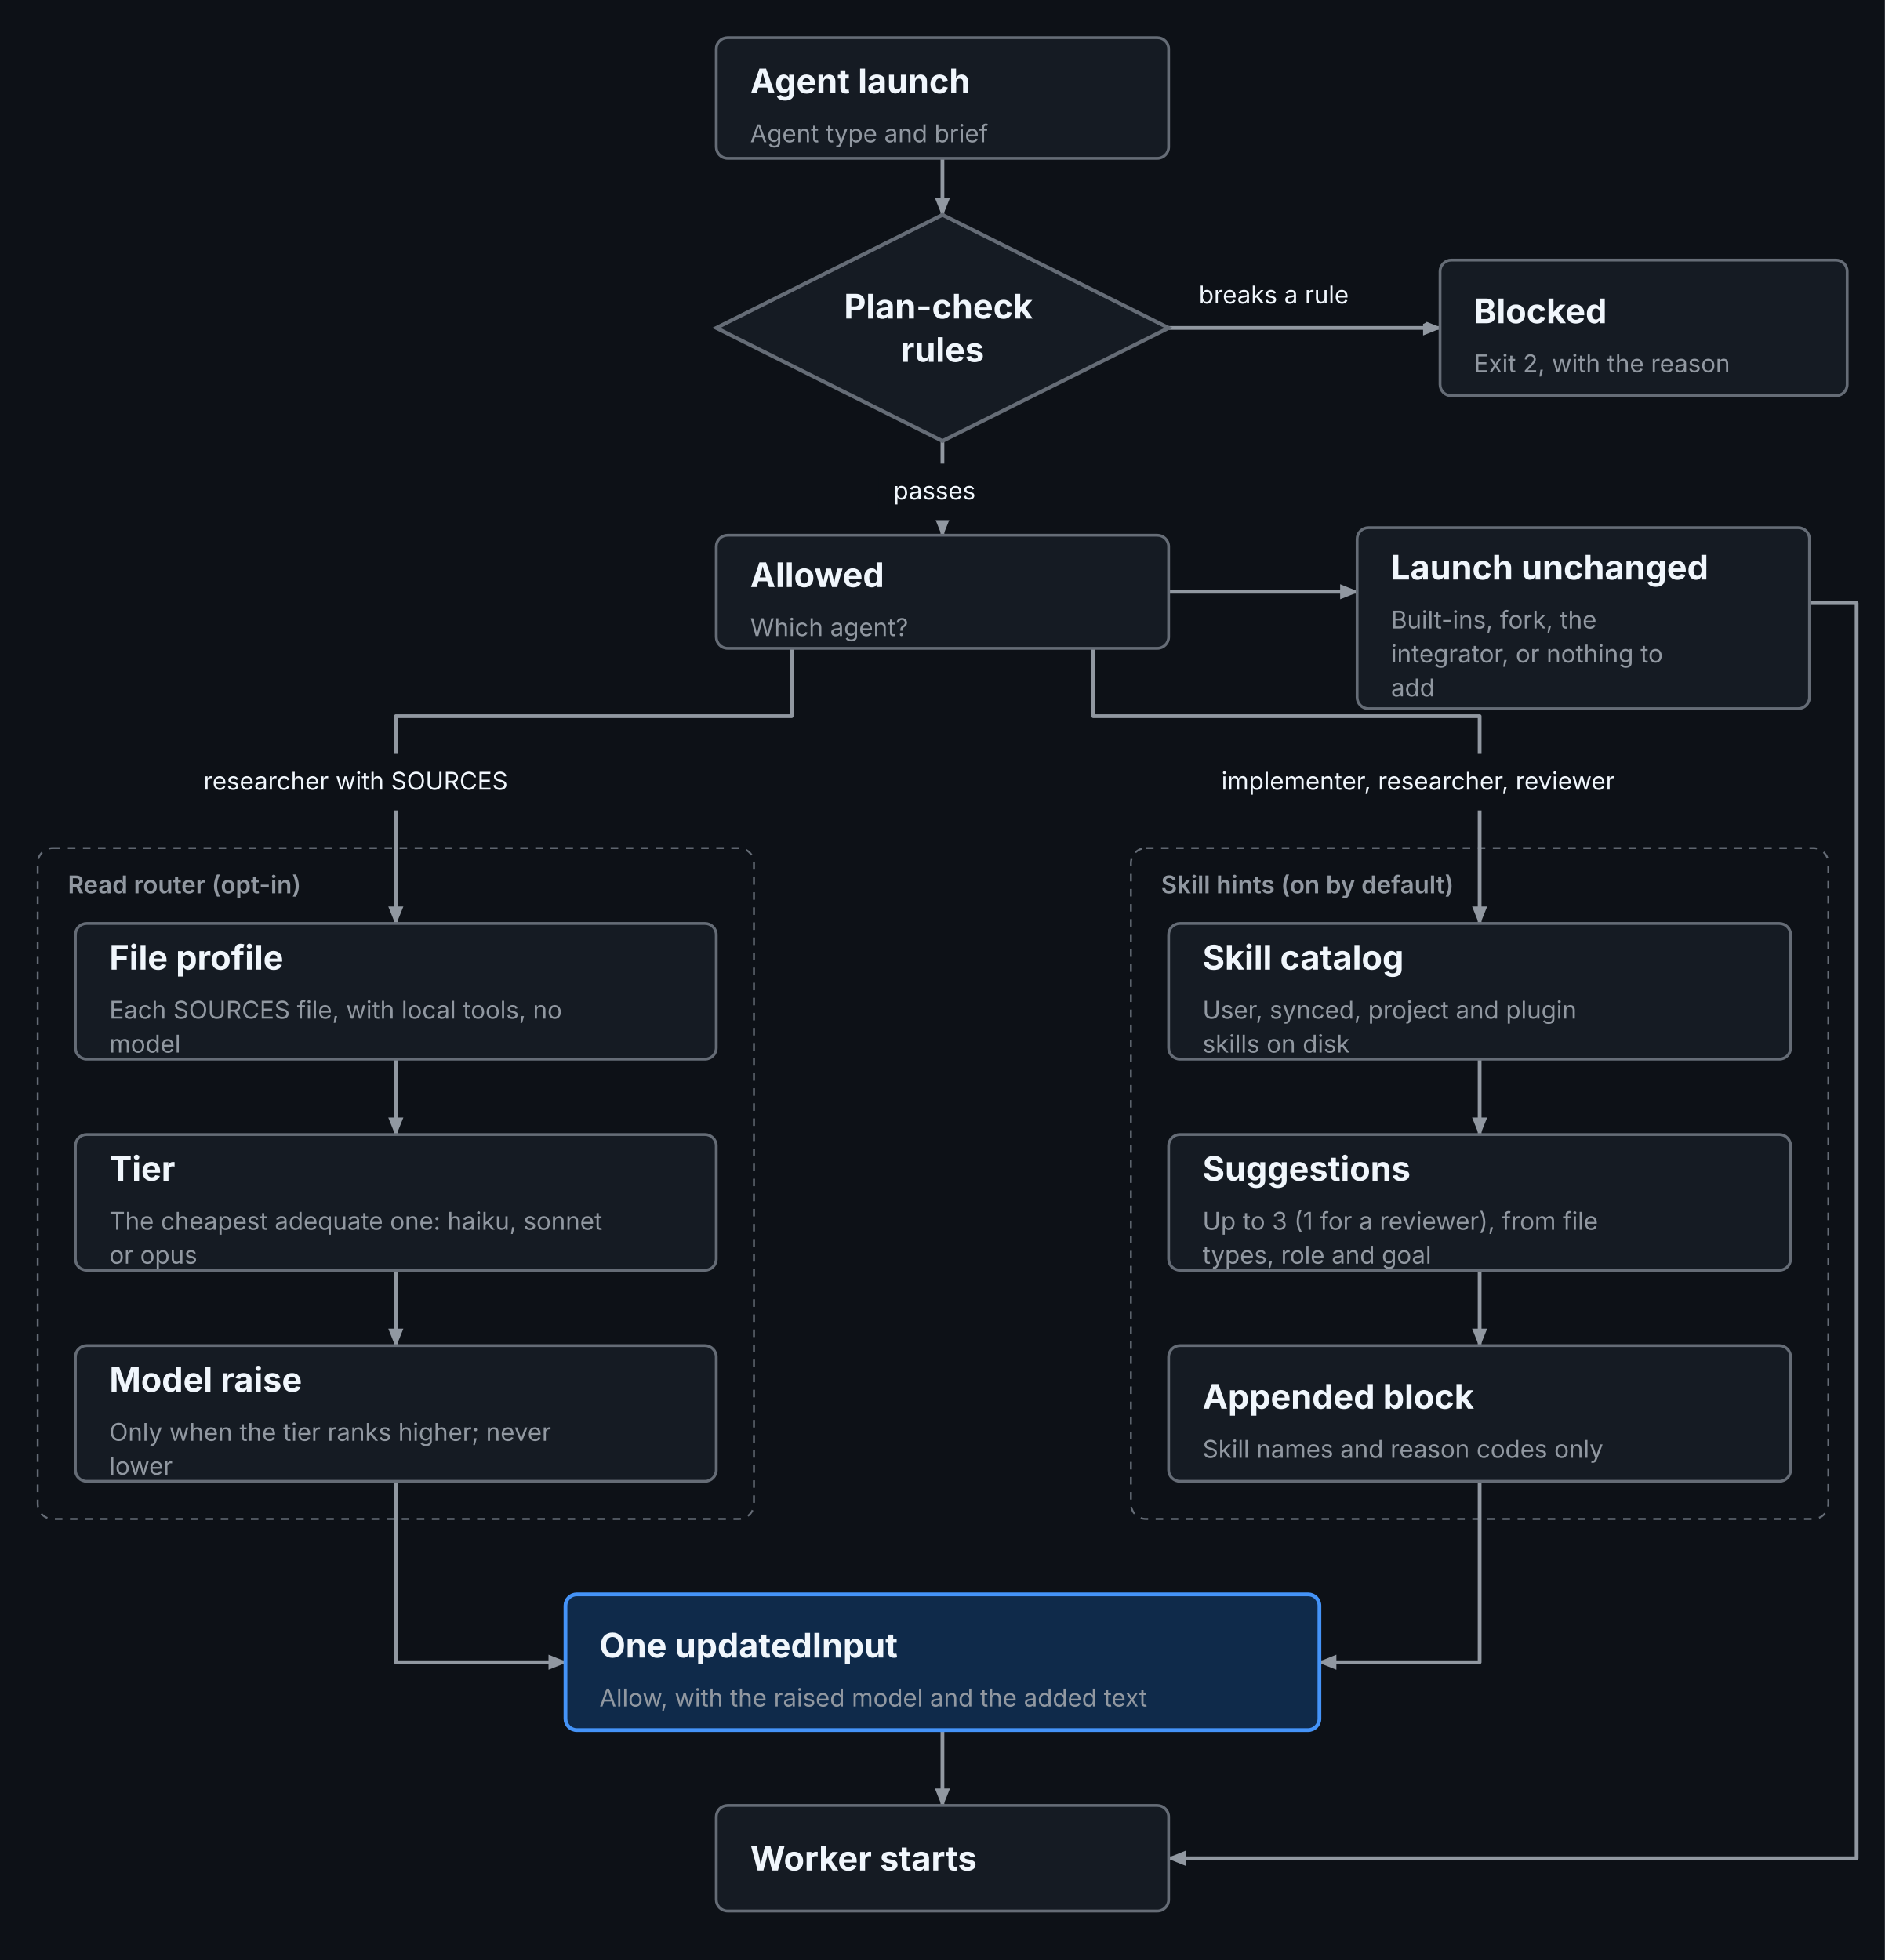
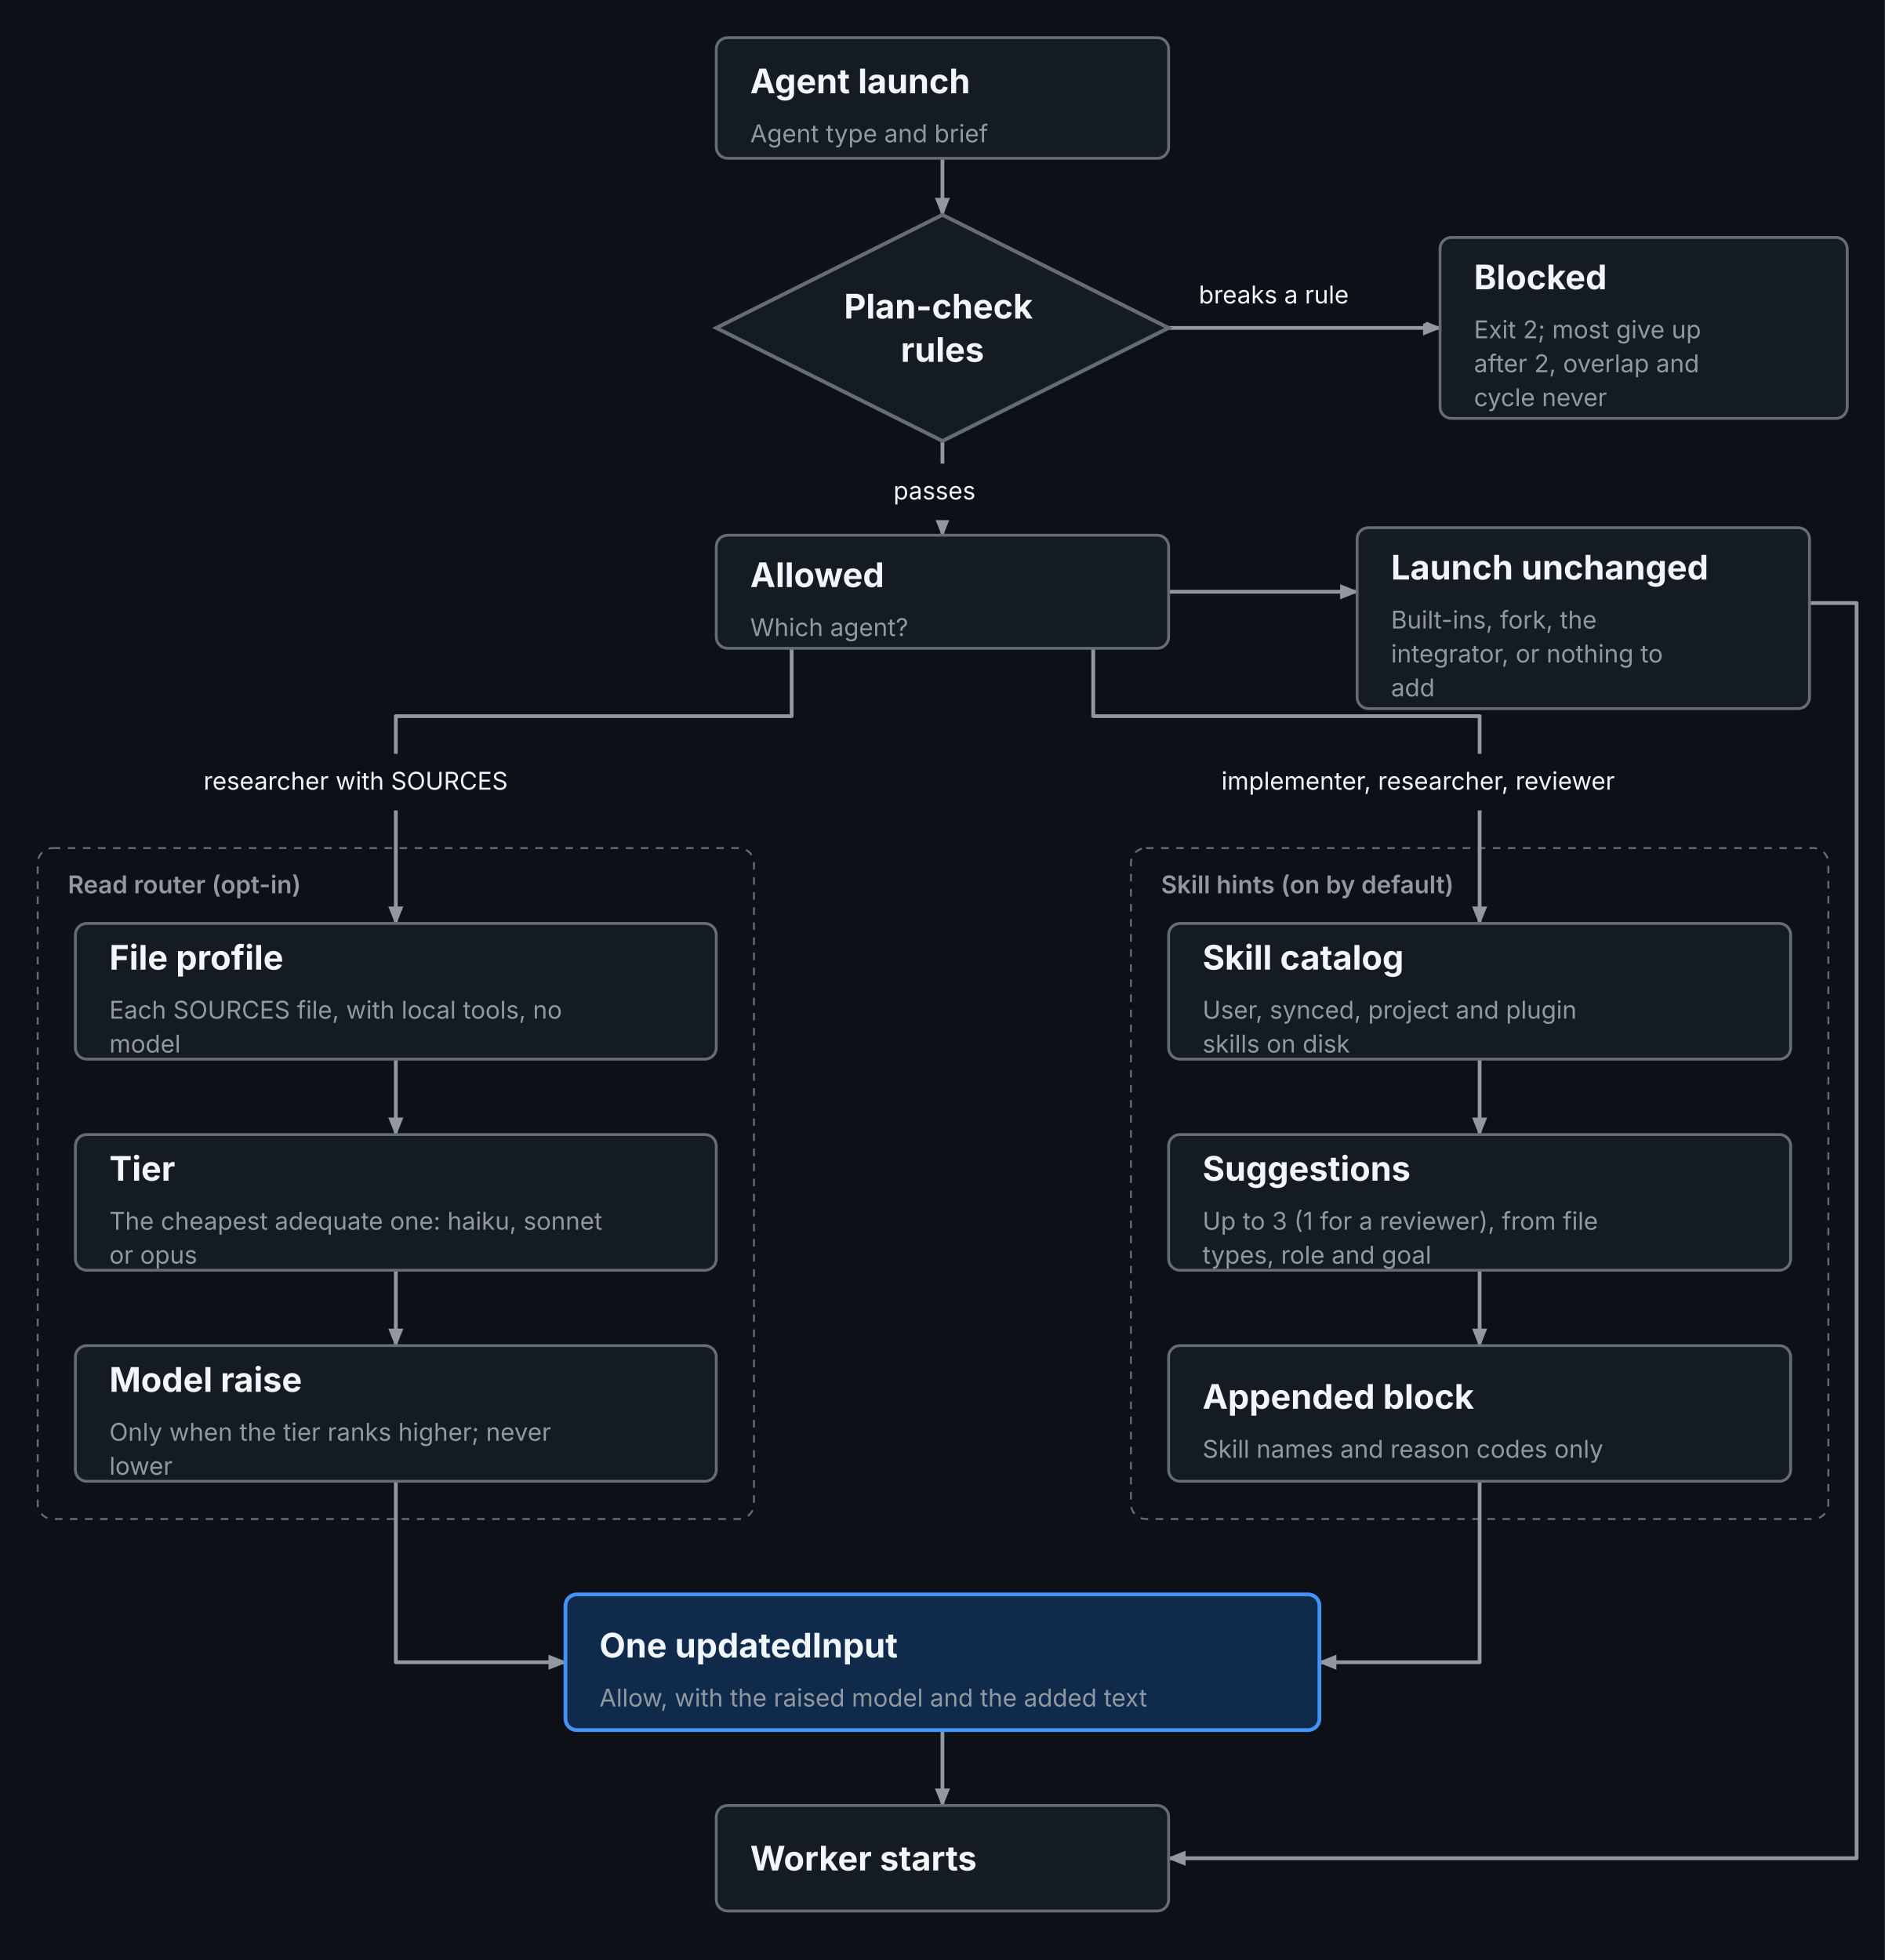
- <svg xmlns="http://www.w3.org/2000/svg" viewBox="0 0 1000 1040" width="1000" height="1040" role="img" aria-labelledby="dc-7916de2bd9-title dc-7916de2bd9-desc" font-family="system-ui, -apple-system, Segoe UI, sans-serif">
+ <svg xmlns="http://www.w3.org/2000/svg" viewBox="0 0 1000 1040" width="1000" height="1040" role="img" aria-labelledby="dc-8a5f1dd43d-title dc-8a5f1dd43d-desc" font-family="system-ui, -apple-system, Segoe UI, sans-serif">
  <defs>
-     <marker id="dc-7916de2bd9-arrow" markerWidth="10" markerHeight="8" refX="9" refY="4" orient="auto" markerUnits="userSpaceOnUse">
+     <marker id="dc-8a5f1dd43d-arrow" markerWidth="10" markerHeight="8" refX="9" refY="4" orient="auto" markerUnits="userSpaceOnUse">
      <path d="M0 0 L10 4 L0 8 Z" fill="#9198a1" />
    </marker>
  </defs>
  <rect width="1000" height="1040" fill="#0d1117" aria-hidden="true" />
  <rect x="20" y="450" width="380" height="356" rx="8" fill="none" stroke="#656c76" stroke-dasharray="4 4" />
  <text x="36" y="474" font-size="13" font-weight="600" fill="#9198a1" text-anchor="start">
    <tspan x="36" dy="0">Read router (opt-in)</tspan>
  </text>
  <rect x="600" y="450" width="370" height="356" rx="8" fill="none" stroke="#656c76" stroke-dasharray="4 4" />
  <text x="616" y="474" font-size="13" font-weight="600" fill="#9198a1" text-anchor="start">
    <tspan x="616" dy="0">Skill hints (on by default)</tspan>
  </text>
-   <polyline data-edge="w-check" points="500,84 500,114" fill="none" stroke="#9198a1" stroke-width="2" stroke-linejoin="round" marker-end="url(#dc-7916de2bd9-arrow)" />
-   <polyline data-edge="w-block" points="620,174 764,174" fill="none" stroke="#9198a1" stroke-width="2" stroke-linejoin="round" marker-end="url(#dc-7916de2bd9-arrow)" />
-   <polyline data-edge="w-allow" points="500,234 500,284" fill="none" stroke="#9198a1" stroke-width="2" stroke-linejoin="round" marker-end="url(#dc-7916de2bd9-arrow)" />
-   <polyline data-edge="w-unchanged" points="620,314 720,314" fill="none" stroke="#9198a1" stroke-width="2" stroke-linejoin="round" marker-end="url(#dc-7916de2bd9-arrow)" />
-   <polyline data-edge="w-router" points="420,344 420,380 210,380 210,490" fill="none" stroke="#9198a1" stroke-width="2" stroke-linejoin="round" marker-end="url(#dc-7916de2bd9-arrow)" />
-   <polyline data-edge="w-hints" points="580,344 580,380 785,380 785,490" fill="none" stroke="#9198a1" stroke-width="2" stroke-linejoin="round" marker-end="url(#dc-7916de2bd9-arrow)" />
-   <polyline data-edge="w-tier" points="210,562 210,602" fill="none" stroke="#9198a1" stroke-width="2" stroke-linejoin="round" marker-end="url(#dc-7916de2bd9-arrow)" />
-   <polyline data-edge="w-raise" points="210,674 210,714" fill="none" stroke="#9198a1" stroke-width="2" stroke-linejoin="round" marker-end="url(#dc-7916de2bd9-arrow)" />
-   <polyline data-edge="w-pick" points="785,562 785,602" fill="none" stroke="#9198a1" stroke-width="2" stroke-linejoin="round" marker-end="url(#dc-7916de2bd9-arrow)" />
-   <polyline data-edge="w-append" points="785,674 785,714" fill="none" stroke="#9198a1" stroke-width="2" stroke-linejoin="round" marker-end="url(#dc-7916de2bd9-arrow)" />
-   <polyline data-edge="w-merge-router" points="210,786 210,882 300,882" fill="none" stroke="#9198a1" stroke-width="2" stroke-linejoin="round" marker-end="url(#dc-7916de2bd9-arrow)" />
-   <polyline data-edge="w-merge-hints" points="785,786 785,882 700,882" fill="none" stroke="#9198a1" stroke-width="2" stroke-linejoin="round" marker-end="url(#dc-7916de2bd9-arrow)" />
-   <polyline data-edge="w-start" points="500,918 500,958" fill="none" stroke="#9198a1" stroke-width="2" stroke-linejoin="round" marker-end="url(#dc-7916de2bd9-arrow)" />
-   <polyline data-edge="w-start-plain" points="960,320 985,320 985,986 620,986" fill="none" stroke="#9198a1" stroke-width="2" stroke-linejoin="round" marker-end="url(#dc-7916de2bd9-arrow)" />
-   <g id="dc-7916de2bd9-node-launch" data-node="launch" data-x="380" data-y="20" data-w="240" data-h="64">
+   <polyline data-edge="w-check" points="500,84 500,114" fill="none" stroke="#9198a1" stroke-width="2" stroke-linejoin="round" marker-end="url(#dc-8a5f1dd43d-arrow)" />
+   <polyline data-edge="w-block" points="620,174 764,174" fill="none" stroke="#9198a1" stroke-width="2" stroke-linejoin="round" marker-end="url(#dc-8a5f1dd43d-arrow)" />
+   <polyline data-edge="w-allow" points="500,234 500,284" fill="none" stroke="#9198a1" stroke-width="2" stroke-linejoin="round" marker-end="url(#dc-8a5f1dd43d-arrow)" />
+   <polyline data-edge="w-unchanged" points="620,314 720,314" fill="none" stroke="#9198a1" stroke-width="2" stroke-linejoin="round" marker-end="url(#dc-8a5f1dd43d-arrow)" />
+   <polyline data-edge="w-router" points="420,344 420,380 210,380 210,490" fill="none" stroke="#9198a1" stroke-width="2" stroke-linejoin="round" marker-end="url(#dc-8a5f1dd43d-arrow)" />
+   <polyline data-edge="w-hints" points="580,344 580,380 785,380 785,490" fill="none" stroke="#9198a1" stroke-width="2" stroke-linejoin="round" marker-end="url(#dc-8a5f1dd43d-arrow)" />
+   <polyline data-edge="w-tier" points="210,562 210,602" fill="none" stroke="#9198a1" stroke-width="2" stroke-linejoin="round" marker-end="url(#dc-8a5f1dd43d-arrow)" />
+   <polyline data-edge="w-raise" points="210,674 210,714" fill="none" stroke="#9198a1" stroke-width="2" stroke-linejoin="round" marker-end="url(#dc-8a5f1dd43d-arrow)" />
+   <polyline data-edge="w-pick" points="785,562 785,602" fill="none" stroke="#9198a1" stroke-width="2" stroke-linejoin="round" marker-end="url(#dc-8a5f1dd43d-arrow)" />
+   <polyline data-edge="w-append" points="785,674 785,714" fill="none" stroke="#9198a1" stroke-width="2" stroke-linejoin="round" marker-end="url(#dc-8a5f1dd43d-arrow)" />
+   <polyline data-edge="w-merge-router" points="210,786 210,882 300,882" fill="none" stroke="#9198a1" stroke-width="2" stroke-linejoin="round" marker-end="url(#dc-8a5f1dd43d-arrow)" />
+   <polyline data-edge="w-merge-hints" points="785,786 785,882 700,882" fill="none" stroke="#9198a1" stroke-width="2" stroke-linejoin="round" marker-end="url(#dc-8a5f1dd43d-arrow)" />
+   <polyline data-edge="w-start" points="500,918 500,958" fill="none" stroke="#9198a1" stroke-width="2" stroke-linejoin="round" marker-end="url(#dc-8a5f1dd43d-arrow)" />
+   <polyline data-edge="w-start-plain" points="960,320 985,320 985,986 620,986" fill="none" stroke="#9198a1" stroke-width="2" stroke-linejoin="round" marker-end="url(#dc-8a5f1dd43d-arrow)" />
+   <g id="dc-8a5f1dd43d-node-launch" data-node="launch" data-x="380" data-y="20" data-w="240" data-h="64">
    <rect x="380" y="20" width="240" height="64" rx="6" fill="#151b23" stroke="#656c76" stroke-width="1.5" />
    <text x="398" y="49.5" font-size="18" font-weight="650" fill="#f0f6fc" text-anchor="start" data-node-text="launch">
      <tspan x="398" dy="0">Agent launch</tspan>
    </text>
    <text x="398" y="75.5" font-size="13" font-weight="400" fill="#9198a1" text-anchor="start" data-node-text="launch">
      <tspan x="398" dy="0">Agent type and brief</tspan>
    </text>
  </g>
-   <g id="dc-7916de2bd9-node-rules" data-node="rules" data-x="380" data-y="114" data-w="240" data-h="120">
+   <g id="dc-8a5f1dd43d-node-rules" data-node="rules" data-x="380" data-y="114" data-w="240" data-h="120">
    <polygon points="500.0,114 620,174.0 500.0,234 380,174.0" fill="#151b23" stroke="#656c76" stroke-width="2" />
    <text x="500.0" y="169.0" font-size="18" font-weight="650" fill="#f0f6fc" text-anchor="middle" data-node-text="rules">
      <tspan x="500.0" dy="0">Plan-check</tspan>
      <tspan x="500.0" dy="23">rules</tspan>
    </text>
  </g>
-   <g id="dc-7916de2bd9-node-blocked" data-node="blocked" data-x="764" data-y="138" data-w="216" data-h="72">
-     <rect x="764" y="138" width="216" height="72" rx="6" fill="#151b23" stroke="#656c76" stroke-width="1.5" />
-     <text x="782" y="171.5" font-size="18" font-weight="650" fill="#f0f6fc" text-anchor="start" data-node-text="blocked">
+   <g id="dc-8a5f1dd43d-node-blocked" data-node="blocked" data-x="764" data-y="126" data-w="216" data-h="96">
+     <rect x="764" y="126" width="216" height="96" rx="6" fill="#151b23" stroke="#656c76" stroke-width="1.5" />
+     <text x="782" y="153.5" font-size="18" font-weight="650" fill="#f0f6fc" text-anchor="start" data-node-text="blocked">
      <tspan x="782" dy="0">Blocked</tspan>
    </text>
-     <text x="782" y="197.5" font-size="13" font-weight="400" fill="#9198a1" text-anchor="start" data-node-text="blocked">
-       <tspan x="782" dy="0">Exit 2, with the reason</tspan>
+     <text x="782" y="179.5" font-size="13" font-weight="400" fill="#9198a1" text-anchor="start" data-node-text="blocked">
+       <tspan x="782" dy="0">Exit 2; most give up</tspan>
+       <tspan x="782" dy="18">after 2, overlap and</tspan>
+       <tspan x="782" dy="18">cycle never</tspan>
    </text>
  </g>
-   <g id="dc-7916de2bd9-node-allowed" data-node="allowed" data-x="380" data-y="284" data-w="240" data-h="60">
+   <g id="dc-8a5f1dd43d-node-allowed" data-node="allowed" data-x="380" data-y="284" data-w="240" data-h="60">
    <rect x="380" y="284" width="240" height="60" rx="6" fill="#151b23" stroke="#656c76" stroke-width="1.5" />
    <text x="398" y="311.5" font-size="18" font-weight="650" fill="#f0f6fc" text-anchor="start" data-node-text="allowed">
      <tspan x="398" dy="0">Allowed</tspan>
    </text>
    <text x="398" y="337.5" font-size="13" font-weight="400" fill="#9198a1" text-anchor="start" data-node-text="allowed">
      <tspan x="398" dy="0">Which agent?</tspan>
    </text>
  </g>
-   <g id="dc-7916de2bd9-node-unchanged" data-node="unchanged" data-x="720" data-y="280" data-w="240" data-h="96">
+   <g id="dc-8a5f1dd43d-node-unchanged" data-node="unchanged" data-x="720" data-y="280" data-w="240" data-h="96">
    <rect x="720" y="280" width="240" height="96" rx="6" fill="#151b23" stroke="#656c76" stroke-width="1.5" />
    <text x="738" y="307.5" font-size="18" font-weight="650" fill="#f0f6fc" text-anchor="start" data-node-text="unchanged">
      <tspan x="738" dy="0">Launch unchanged</tspan>
    </text>
    <text x="738" y="333.5" font-size="13" font-weight="400" fill="#9198a1" text-anchor="start" data-node-text="unchanged">
      <tspan x="738" dy="0">Built-ins, fork, the</tspan>
      <tspan x="738" dy="18">integrator, or nothing to</tspan>
      <tspan x="738" dy="18">add</tspan>
    </text>
  </g>
-   <g id="dc-7916de2bd9-node-profile" data-node="profile" data-x="40" data-y="490" data-w="340" data-h="72">
+   <g id="dc-8a5f1dd43d-node-profile" data-node="profile" data-x="40" data-y="490" data-w="340" data-h="72">
    <rect x="40" y="490" width="340" height="72" rx="6" fill="#151b23" stroke="#656c76" stroke-width="1.5" />
    <text x="58" y="514.5" font-size="18" font-weight="650" fill="#f0f6fc" text-anchor="start" data-node-text="profile">
      <tspan x="58" dy="0">File profile</tspan>
    </text>
    <text x="58" y="540.5" font-size="13" font-weight="400" fill="#9198a1" text-anchor="start" data-node-text="profile">
      <tspan x="58" dy="0">Each SOURCES file, with local tools, no</tspan>
      <tspan x="58" dy="18">model</tspan>
    </text>
  </g>
-   <g id="dc-7916de2bd9-node-tier" data-node="tier" data-x="40" data-y="602" data-w="340" data-h="72">
+   <g id="dc-8a5f1dd43d-node-tier" data-node="tier" data-x="40" data-y="602" data-w="340" data-h="72">
    <rect x="40" y="602" width="340" height="72" rx="6" fill="#151b23" stroke="#656c76" stroke-width="1.5" />
    <text x="58" y="626.5" font-size="18" font-weight="650" fill="#f0f6fc" text-anchor="start" data-node-text="tier">
      <tspan x="58" dy="0">Tier</tspan>
    </text>
    <text x="58" y="652.5" font-size="13" font-weight="400" fill="#9198a1" text-anchor="start" data-node-text="tier">
      <tspan x="58" dy="0">The cheapest adequate one: haiku, sonnet</tspan>
      <tspan x="58" dy="18">or opus</tspan>
    </text>
  </g>
-   <g id="dc-7916de2bd9-node-raise" data-node="raise" data-x="40" data-y="714" data-w="340" data-h="72">
+   <g id="dc-8a5f1dd43d-node-raise" data-node="raise" data-x="40" data-y="714" data-w="340" data-h="72">
    <rect x="40" y="714" width="340" height="72" rx="6" fill="#151b23" stroke="#656c76" stroke-width="1.5" />
    <text x="58" y="738.5" font-size="18" font-weight="650" fill="#f0f6fc" text-anchor="start" data-node-text="raise">
      <tspan x="58" dy="0">Model raise</tspan>
    </text>
    <text x="58" y="764.5" font-size="13" font-weight="400" fill="#9198a1" text-anchor="start" data-node-text="raise">
      <tspan x="58" dy="0">Only when the tier ranks higher; never</tspan>
      <tspan x="58" dy="18">lower</tspan>
    </text>
  </g>
-   <g id="dc-7916de2bd9-node-catalog" data-node="catalog" data-x="620" data-y="490" data-w="330" data-h="72">
+   <g id="dc-8a5f1dd43d-node-catalog" data-node="catalog" data-x="620" data-y="490" data-w="330" data-h="72">
    <rect x="620" y="490" width="330" height="72" rx="6" fill="#151b23" stroke="#656c76" stroke-width="1.5" />
    <text x="638" y="514.5" font-size="18" font-weight="650" fill="#f0f6fc" text-anchor="start" data-node-text="catalog">
      <tspan x="638" dy="0">Skill catalog</tspan>
    </text>
    <text x="638" y="540.5" font-size="13" font-weight="400" fill="#9198a1" text-anchor="start" data-node-text="catalog">
      <tspan x="638" dy="0">User, synced, project and plugin</tspan>
      <tspan x="638" dy="18">skills on disk</tspan>
    </text>
  </g>
-   <g id="dc-7916de2bd9-node-pick" data-node="pick" data-x="620" data-y="602" data-w="330" data-h="72">
+   <g id="dc-8a5f1dd43d-node-pick" data-node="pick" data-x="620" data-y="602" data-w="330" data-h="72">
    <rect x="620" y="602" width="330" height="72" rx="6" fill="#151b23" stroke="#656c76" stroke-width="1.5" />
    <text x="638" y="626.5" font-size="18" font-weight="650" fill="#f0f6fc" text-anchor="start" data-node-text="pick">
      <tspan x="638" dy="0">Suggestions</tspan>
    </text>
    <text x="638" y="652.5" font-size="13" font-weight="400" fill="#9198a1" text-anchor="start" data-node-text="pick">
      <tspan x="638" dy="0">Up to 3 (1 for a reviewer), from file</tspan>
      <tspan x="638" dy="18">types, role and goal</tspan>
    </text>
  </g>
-   <g id="dc-7916de2bd9-node-block" data-node="block" data-x="620" data-y="714" data-w="330" data-h="72">
+   <g id="dc-8a5f1dd43d-node-block" data-node="block" data-x="620" data-y="714" data-w="330" data-h="72">
    <rect x="620" y="714" width="330" height="72" rx="6" fill="#151b23" stroke="#656c76" stroke-width="1.5" />
    <text x="638" y="747.5" font-size="18" font-weight="650" fill="#f0f6fc" text-anchor="start" data-node-text="block">
      <tspan x="638" dy="0">Appended block</tspan>
    </text>
    <text x="638" y="773.5" font-size="13" font-weight="400" fill="#9198a1" text-anchor="start" data-node-text="block">
      <tspan x="638" dy="0">Skill names and reason codes only</tspan>
    </text>
  </g>
-   <g id="dc-7916de2bd9-node-update" data-node="update" data-x="300" data-y="846" data-w="400" data-h="72">
+   <g id="dc-8a5f1dd43d-node-update" data-node="update" data-x="300" data-y="846" data-w="400" data-h="72">
    <rect x="300" y="846" width="400" height="72" rx="6" fill="#0f2a4a" stroke="#4493f8" stroke-width="2" />
    <text x="318" y="879.5" font-size="18" font-weight="650" fill="#f0f6fc" text-anchor="start" data-node-text="update">
      <tspan x="318" dy="0">One updatedInput</tspan>
    </text>
    <text x="318" y="905.5" font-size="13" font-weight="400" fill="#9198a1" text-anchor="start" data-node-text="update">
      <tspan x="318" dy="0">Allow, with the raised model and the added text</tspan>
    </text>
  </g>
-   <g id="dc-7916de2bd9-node-worker" data-node="worker" data-x="380" data-y="958" data-w="240" data-h="56">
+   <g id="dc-8a5f1dd43d-node-worker" data-node="worker" data-x="380" data-y="958" data-w="240" data-h="56">
    <rect x="380" y="958" width="240" height="56" rx="6" fill="#151b23" stroke="#656c76" stroke-width="1.5" />
    <text x="398" y="992.5" font-size="18" font-weight="650" fill="#f0f6fc" text-anchor="start" data-node-text="worker">
      <tspan x="398" dy="0">Worker starts</tspan>
    </text>
  </g>
  <g data-label="w-block" data-x="628" data-y="142" data-w="130" data-h="30">
    <rect x="628" y="142" width="130" height="30" rx="4" fill="#0d1117" />
    <text x="636" y="161" font-size="13" font-weight="400" fill="#f0f6fc" text-anchor="start">
      <tspan x="636" dy="0">breaks a rule</tspan>
    </text>
  </g>
  <g data-label="w-allow" data-x="466" data-y="246" data-w="68" data-h="30">
    <rect x="466" y="246" width="68" height="30" rx="4" fill="#0d1117" />
    <text x="474" y="265" font-size="13" font-weight="400" fill="#f0f6fc" text-anchor="start">
      <tspan x="474" dy="0">passes</tspan>
    </text>
  </g>
  <g data-label="w-router" data-x="100" data-y="400" data-w="230" data-h="30">
    <rect x="100" y="400" width="230" height="30" rx="4" fill="#0d1117" />
    <text x="108" y="419" font-size="13" font-weight="400" fill="#f0f6fc" text-anchor="start">
      <tspan x="108" dy="0">researcher with SOURCES</tspan>
    </text>
  </g>
  <g data-label="w-hints" data-x="640" data-y="400" data-w="300" data-h="30">
    <rect x="640" y="400" width="300" height="30" rx="4" fill="#0d1117" />
    <text x="648" y="419" font-size="13" font-weight="400" fill="#f0f6fc" text-anchor="start">
      <tspan x="648" dy="0">implementer, researcher, reviewer</tspan>
    </text>
  </g>
</svg>
